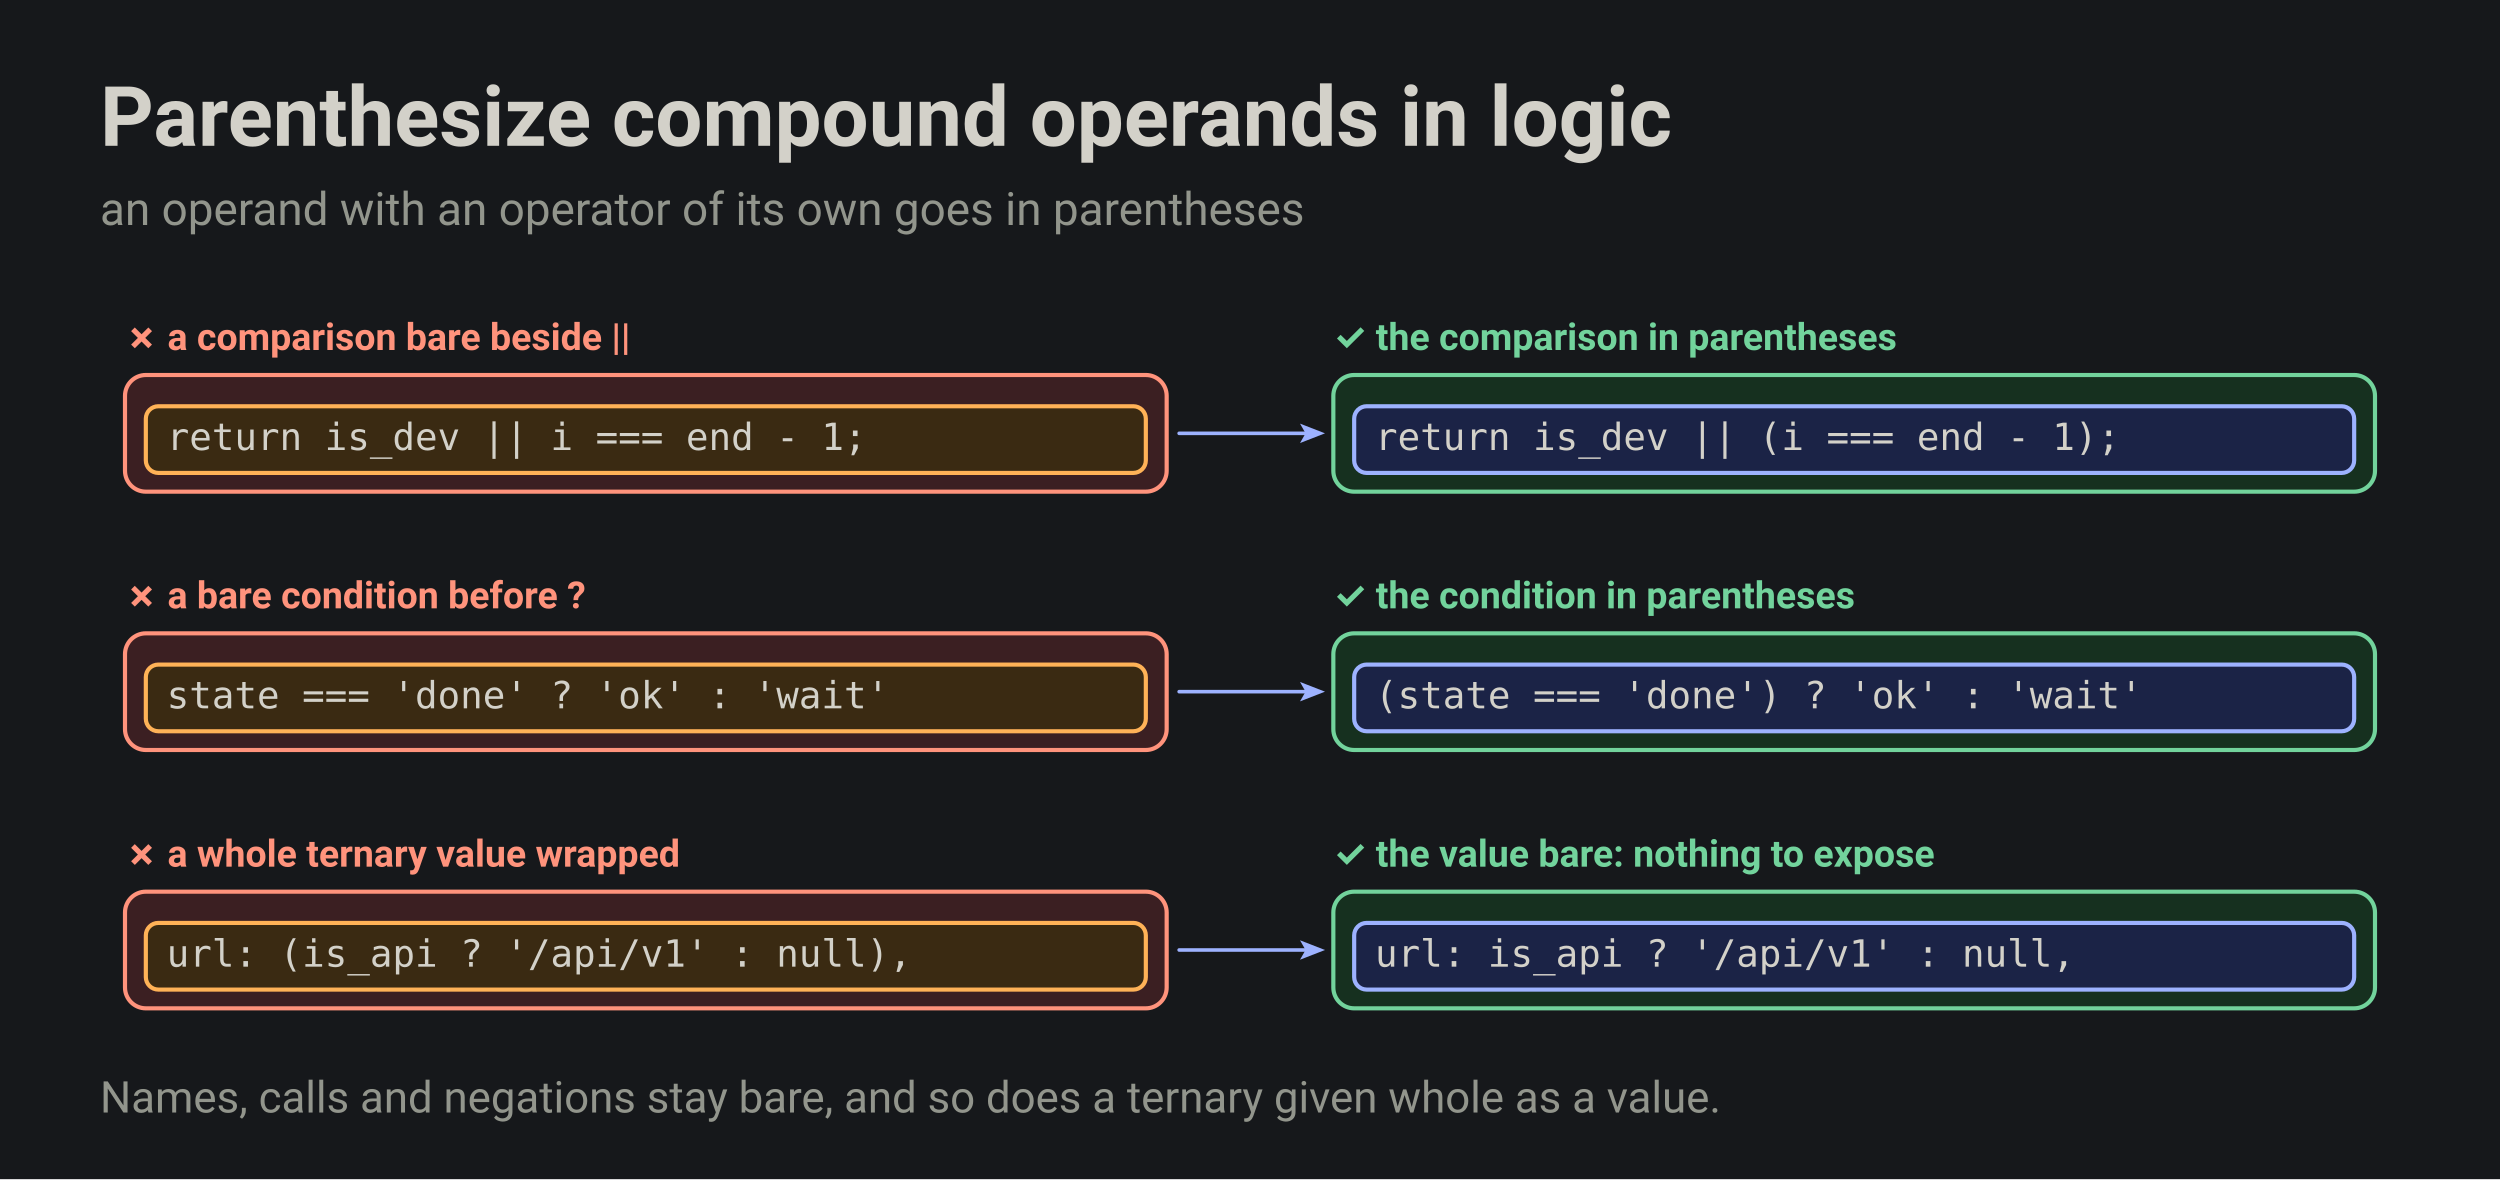
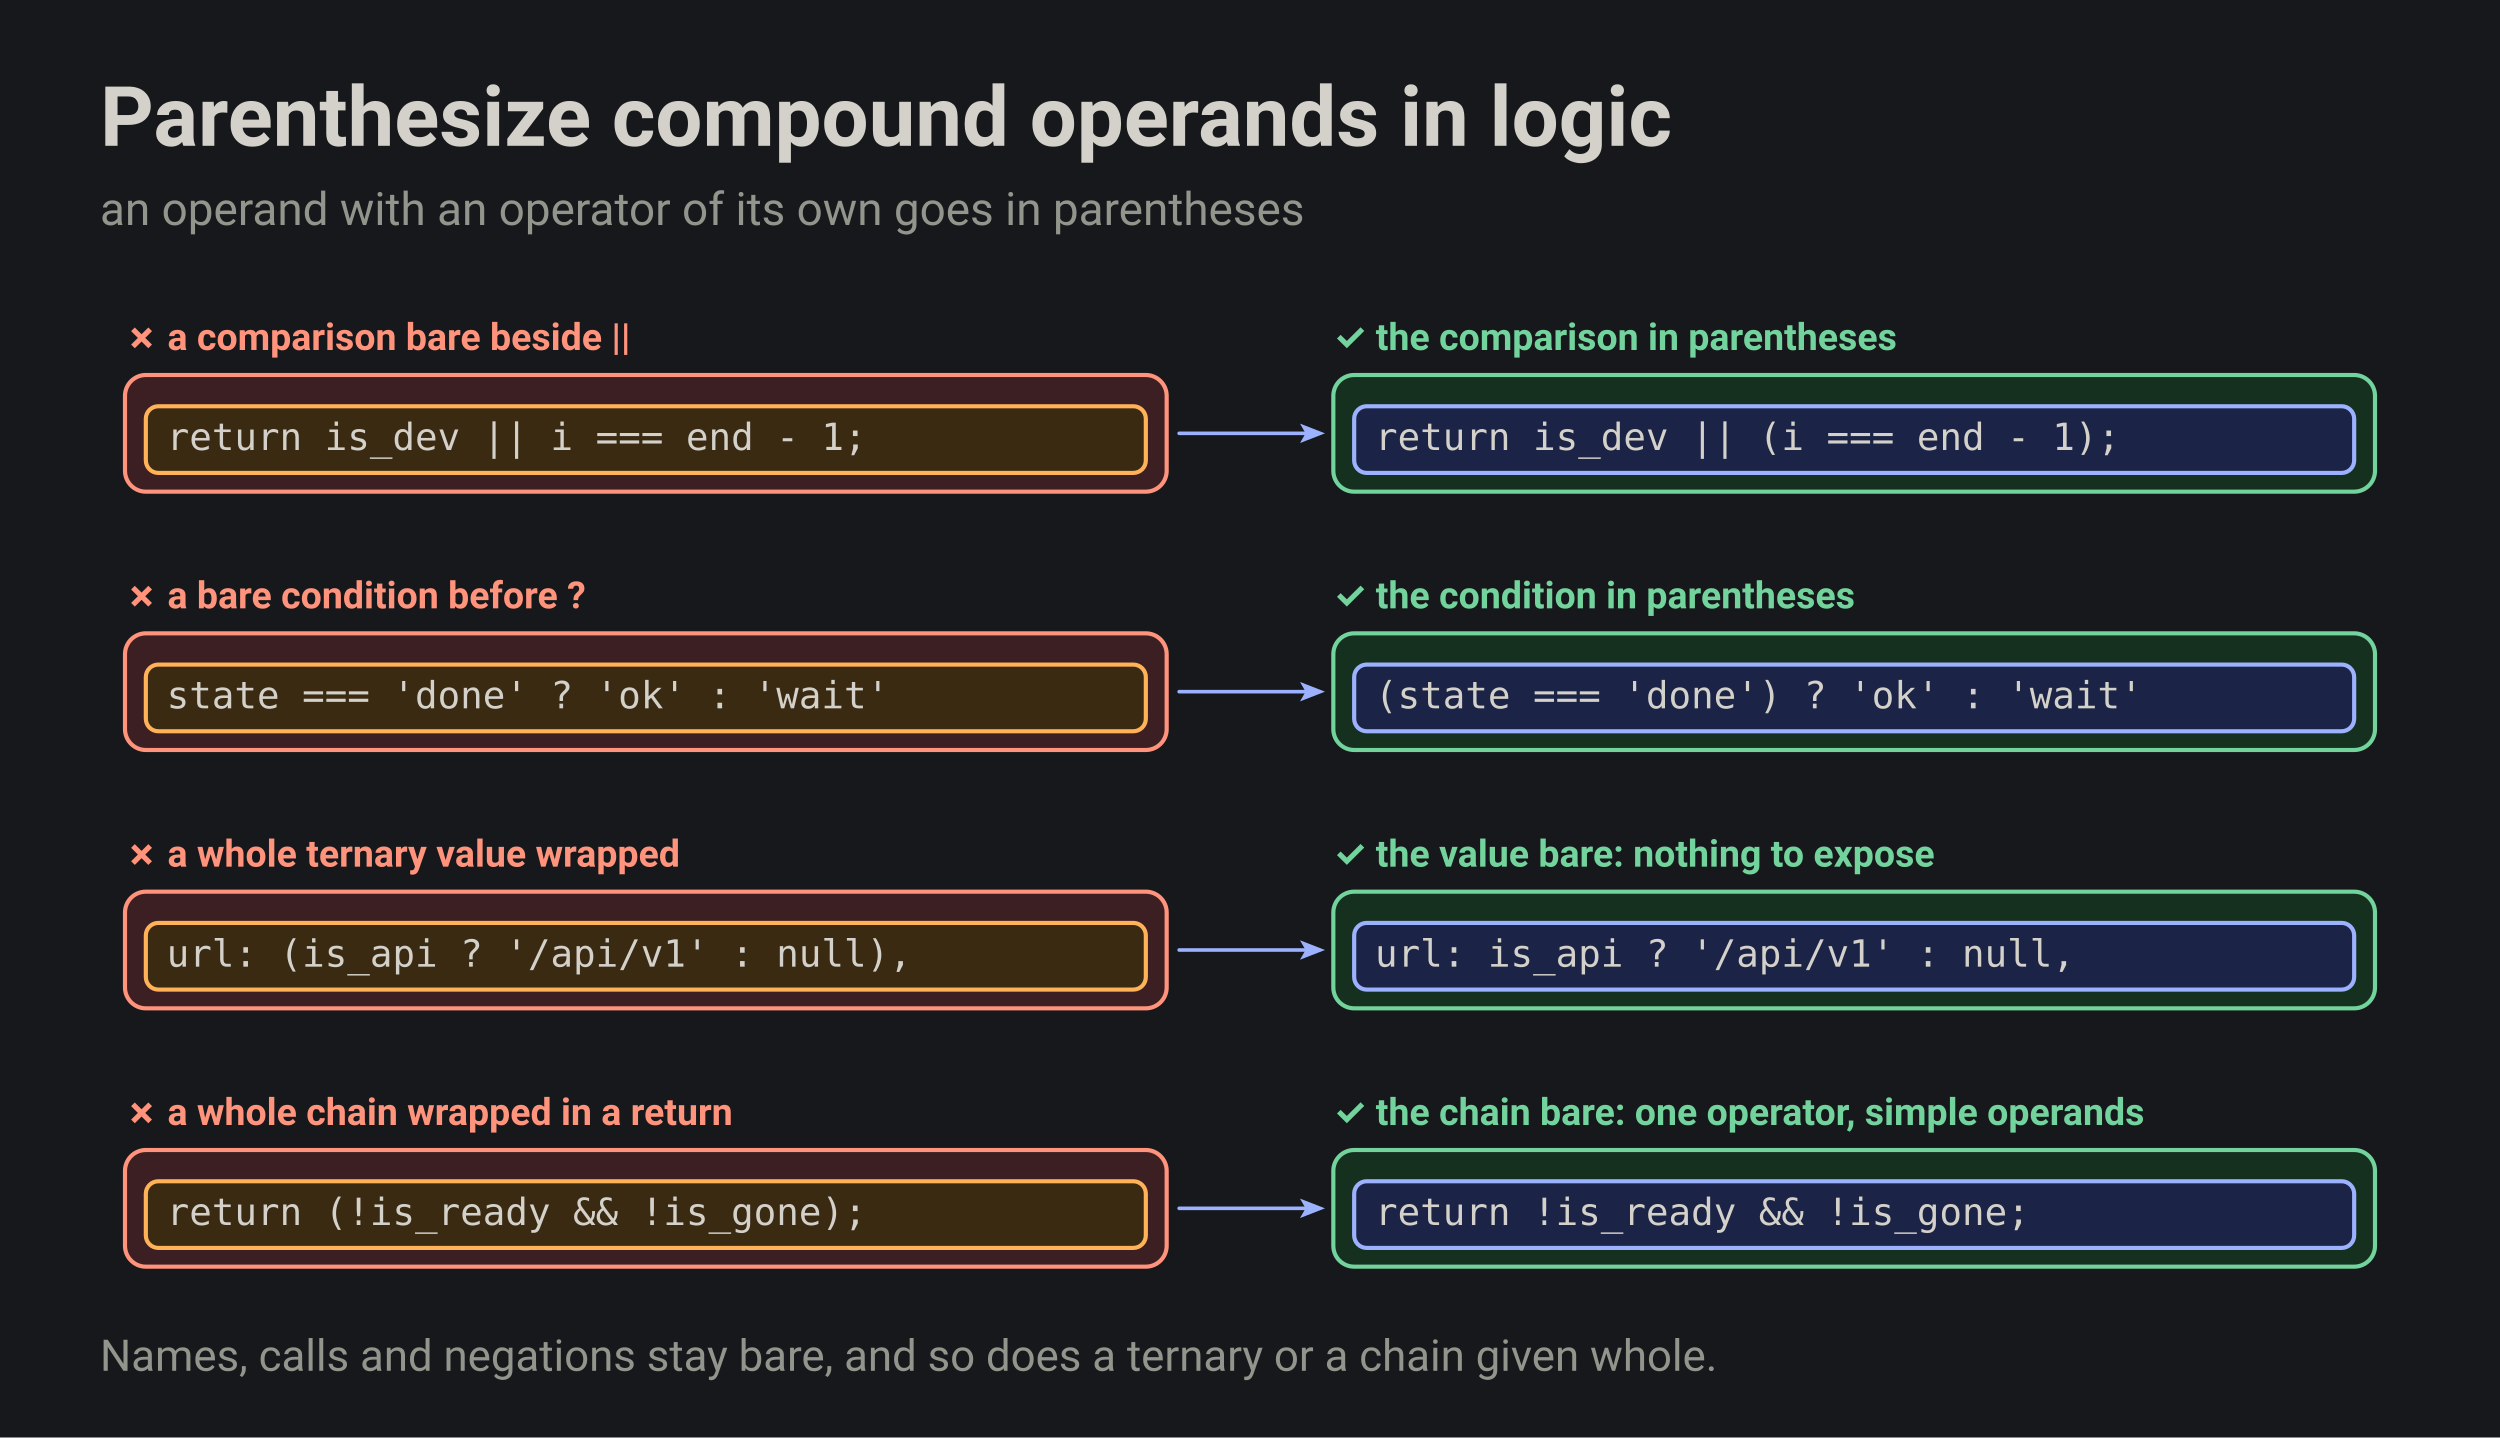
- <svg xmlns="http://www.w3.org/2000/svg" width="1200" height="566" viewBox="0 0 1200 566" font-family="system-ui, -apple-system, 'Segoe UI', Roboto, sans-serif">
-   <rect width="1200" height="566" fill="#16181b" />
+ <svg xmlns="http://www.w3.org/2000/svg" width="1200" height="690" viewBox="0 0 1200 690" font-family="system-ui, -apple-system, 'Segoe UI', Roboto, sans-serif">
+   <rect width="1200" height="690" fill="#16181b" />
  <defs>
    <marker id="arrow" viewBox="0 0 12 12" refX="8" refY="6" markerUnits="userSpaceOnUse" markerWidth="16" markerHeight="16" orient="auto-start-reverse">
      <path d="M2 2.5 L11 6 L2 9.5 L4 6 z" fill="#9db2ff" stroke-linejoin="round" />
    </marker>
  </defs>
  <text x="48" y="70" fill="#d3d1c9" font-size="40" font-weight="700">Parenthesize compound operands in logic</text>
  <text x="48" y="108" fill="#92958c" font-size="22">an operand with an operator of its own goes in parentheses</text>
  <text x="60" y="168" fill="#ff937c" font-size="18" font-weight="700">✗ a comparison bare beside ||</text>
  <text x="640" y="168" fill="#72d39c" font-size="18" font-weight="700">✓ the comparison in parentheses</text>
  <rect x="60" y="180" width="500" height="56" rx="10" fill="#3b1f22" stroke="#ff937c" stroke-width="2" />
  <rect x="70" y="195" width="480" height="32" rx="6" fill="#3a2a12" stroke="#ffb257" stroke-width="2" />
  <text x="80.0" y="216" fill="#d3d1c9" font-size="18" font-family="ui-monospace, 'JetBrains Mono', Menlo, monospace">return is_dev || i === end - 1;</text>
  <rect x="640" y="180" width="500" height="56" rx="10" fill="#16301f" stroke="#72d39c" stroke-width="2" />
  <rect x="650" y="195" width="480" height="32" rx="6" fill="#1b2346" stroke="#9db2ff" stroke-width="2" />
  <text x="660.0" y="216" fill="#d3d1c9" font-size="18" font-family="ui-monospace, 'JetBrains Mono', Menlo, monospace">return is_dev || (i === end - 1);</text>
  <line x1="566" y1="208.0" x2="632" y2="208" stroke="#9db2ff" stroke-width="1.75" stroke-linecap="round" marker-end="url(#arrow)" />
  <text x="60" y="292" fill="#ff937c" font-size="18" font-weight="700">✗ a bare condition before ?</text>
  <text x="640" y="292" fill="#72d39c" font-size="18" font-weight="700">✓ the condition in parentheses</text>
  <rect x="60" y="304" width="500" height="56" rx="10" fill="#3b1f22" stroke="#ff937c" stroke-width="2" />
  <rect x="70" y="319" width="480" height="32" rx="6" fill="#3a2a12" stroke="#ffb257" stroke-width="2" />
  <text x="80.0" y="340" fill="#d3d1c9" font-size="18" font-family="ui-monospace, 'JetBrains Mono', Menlo, monospace">state === 'done' ? 'ok' : 'wait'</text>
  <rect x="640" y="304" width="500" height="56" rx="10" fill="#16301f" stroke="#72d39c" stroke-width="2" />
  <rect x="650" y="319" width="480" height="32" rx="6" fill="#1b2346" stroke="#9db2ff" stroke-width="2" />
  <text x="660.0" y="340" fill="#d3d1c9" font-size="18" font-family="ui-monospace, 'JetBrains Mono', Menlo, monospace">(state === 'done') ? 'ok' : 'wait'</text>
  <line x1="566" y1="332.0" x2="632" y2="332" stroke="#9db2ff" stroke-width="1.75" stroke-linecap="round" marker-end="url(#arrow)" />
  <text x="60" y="416" fill="#ff937c" font-size="18" font-weight="700">✗ a whole ternary value wrapped</text>
  <text x="640" y="416" fill="#72d39c" font-size="18" font-weight="700">✓ the value bare: nothing to expose</text>
  <rect x="60" y="428" width="500" height="56" rx="10" fill="#3b1f22" stroke="#ff937c" stroke-width="2" />
  <rect x="70" y="443" width="480" height="32" rx="6" fill="#3a2a12" stroke="#ffb257" stroke-width="2" />
  <text x="80.0" y="464" fill="#d3d1c9" font-size="18" font-family="ui-monospace, 'JetBrains Mono', Menlo, monospace">url: (is_api ? '/api/v1' : null),</text>
  <rect x="640" y="428" width="500" height="56" rx="10" fill="#16301f" stroke="#72d39c" stroke-width="2" />
  <rect x="650" y="443" width="480" height="32" rx="6" fill="#1b2346" stroke="#9db2ff" stroke-width="2" />
  <text x="660.0" y="464" fill="#d3d1c9" font-size="18" font-family="ui-monospace, 'JetBrains Mono', Menlo, monospace">url: is_api ? '/api/v1' : null,</text>
  <line x1="566" y1="456.0" x2="632" y2="456" stroke="#9db2ff" stroke-width="1.75" stroke-linecap="round" marker-end="url(#arrow)" />
-   <text x="48" y="534" fill="#92958c" font-size="21">Names, calls and negations stay bare, and so does a ternary given whole as a value.</text>
+   <text x="60" y="540" fill="#ff937c" font-size="18" font-weight="700">✗ a whole chain wrapped in a return</text>
+   <text x="640" y="540" fill="#72d39c" font-size="18" font-weight="700">✓ the chain bare: one operator, simple operands</text>
+   <rect x="60" y="552" width="500" height="56" rx="10" fill="#3b1f22" stroke="#ff937c" stroke-width="2" />
+   <rect x="70" y="567" width="480" height="32" rx="6" fill="#3a2a12" stroke="#ffb257" stroke-width="2" />
+   <text x="80.0" y="588" fill="#d3d1c9" font-size="18" font-family="ui-monospace, 'JetBrains Mono', Menlo, monospace">return (!is_ready &amp;&amp; !is_gone);</text>
+   <rect x="640" y="552" width="500" height="56" rx="10" fill="#16301f" stroke="#72d39c" stroke-width="2" />
+   <rect x="650" y="567" width="480" height="32" rx="6" fill="#1b2346" stroke="#9db2ff" stroke-width="2" />
+   <text x="660.0" y="588" fill="#d3d1c9" font-size="18" font-family="ui-monospace, 'JetBrains Mono', Menlo, monospace">return !is_ready &amp;&amp; !is_gone;</text>
+   <line x1="566" y1="580.0" x2="632" y2="580" stroke="#9db2ff" stroke-width="1.75" stroke-linecap="round" marker-end="url(#arrow)" />
+   <text x="48" y="658" fill="#92958c" font-size="21">Names, calls and negations stay bare, and so does a ternary or a chain given whole.</text>
</svg>
